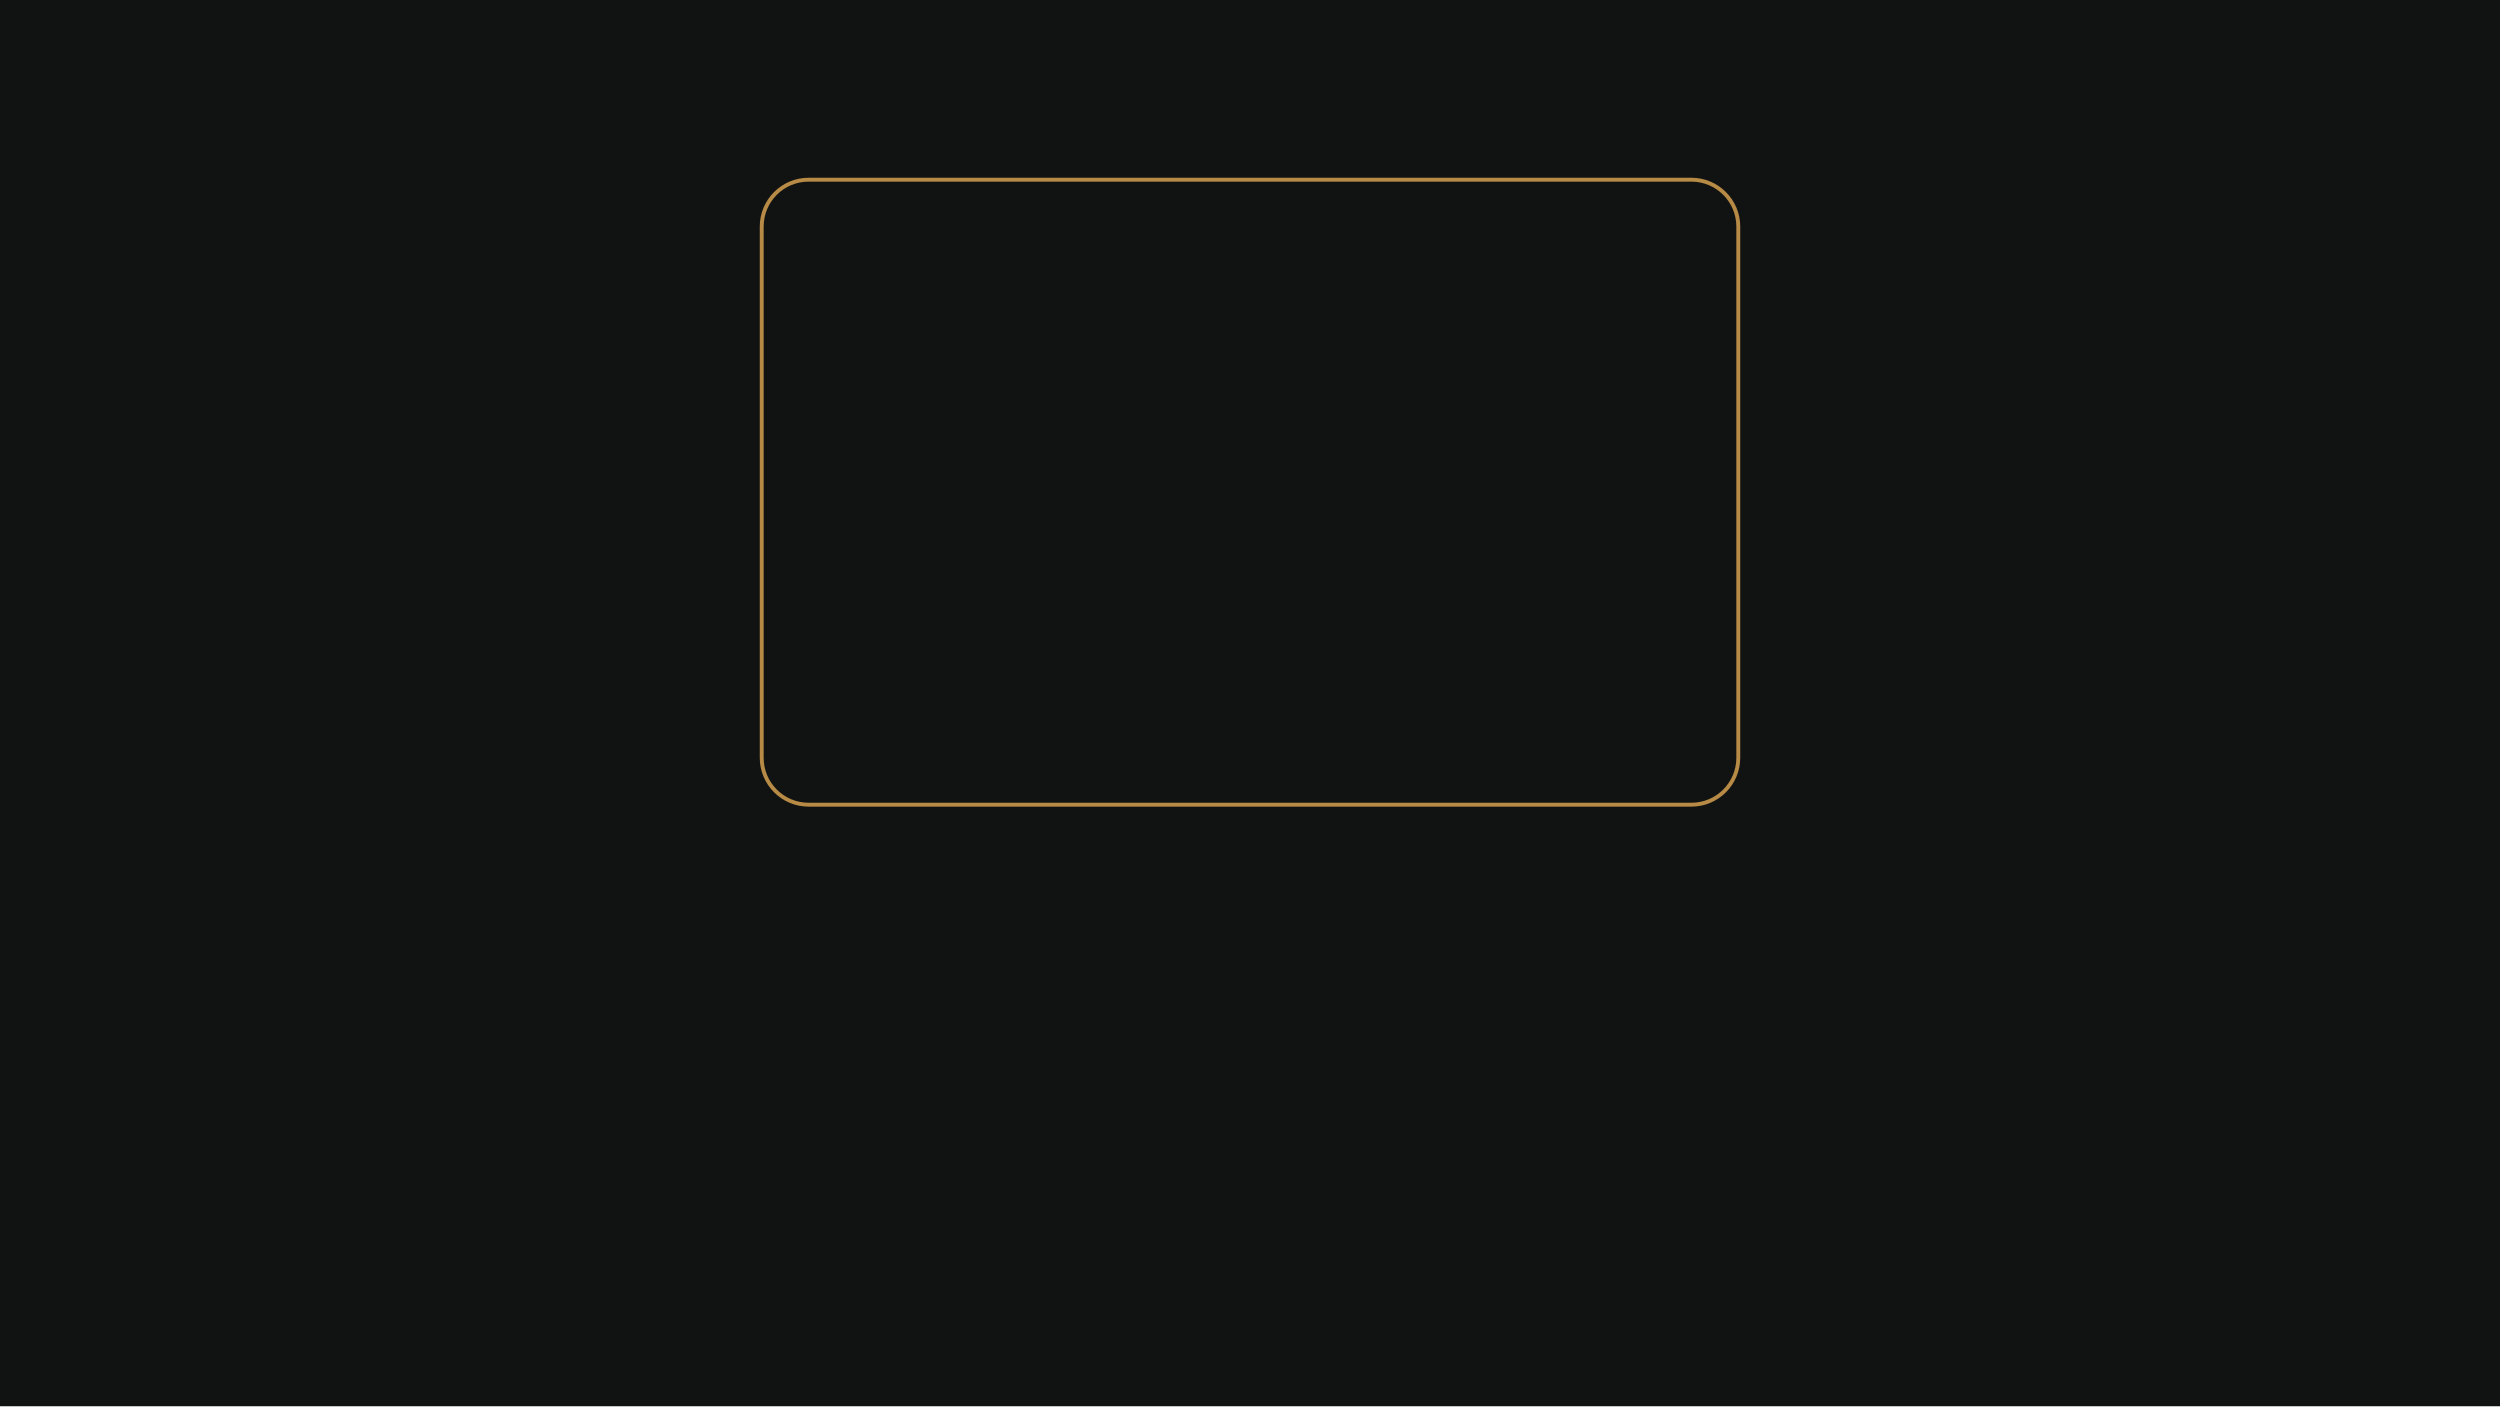
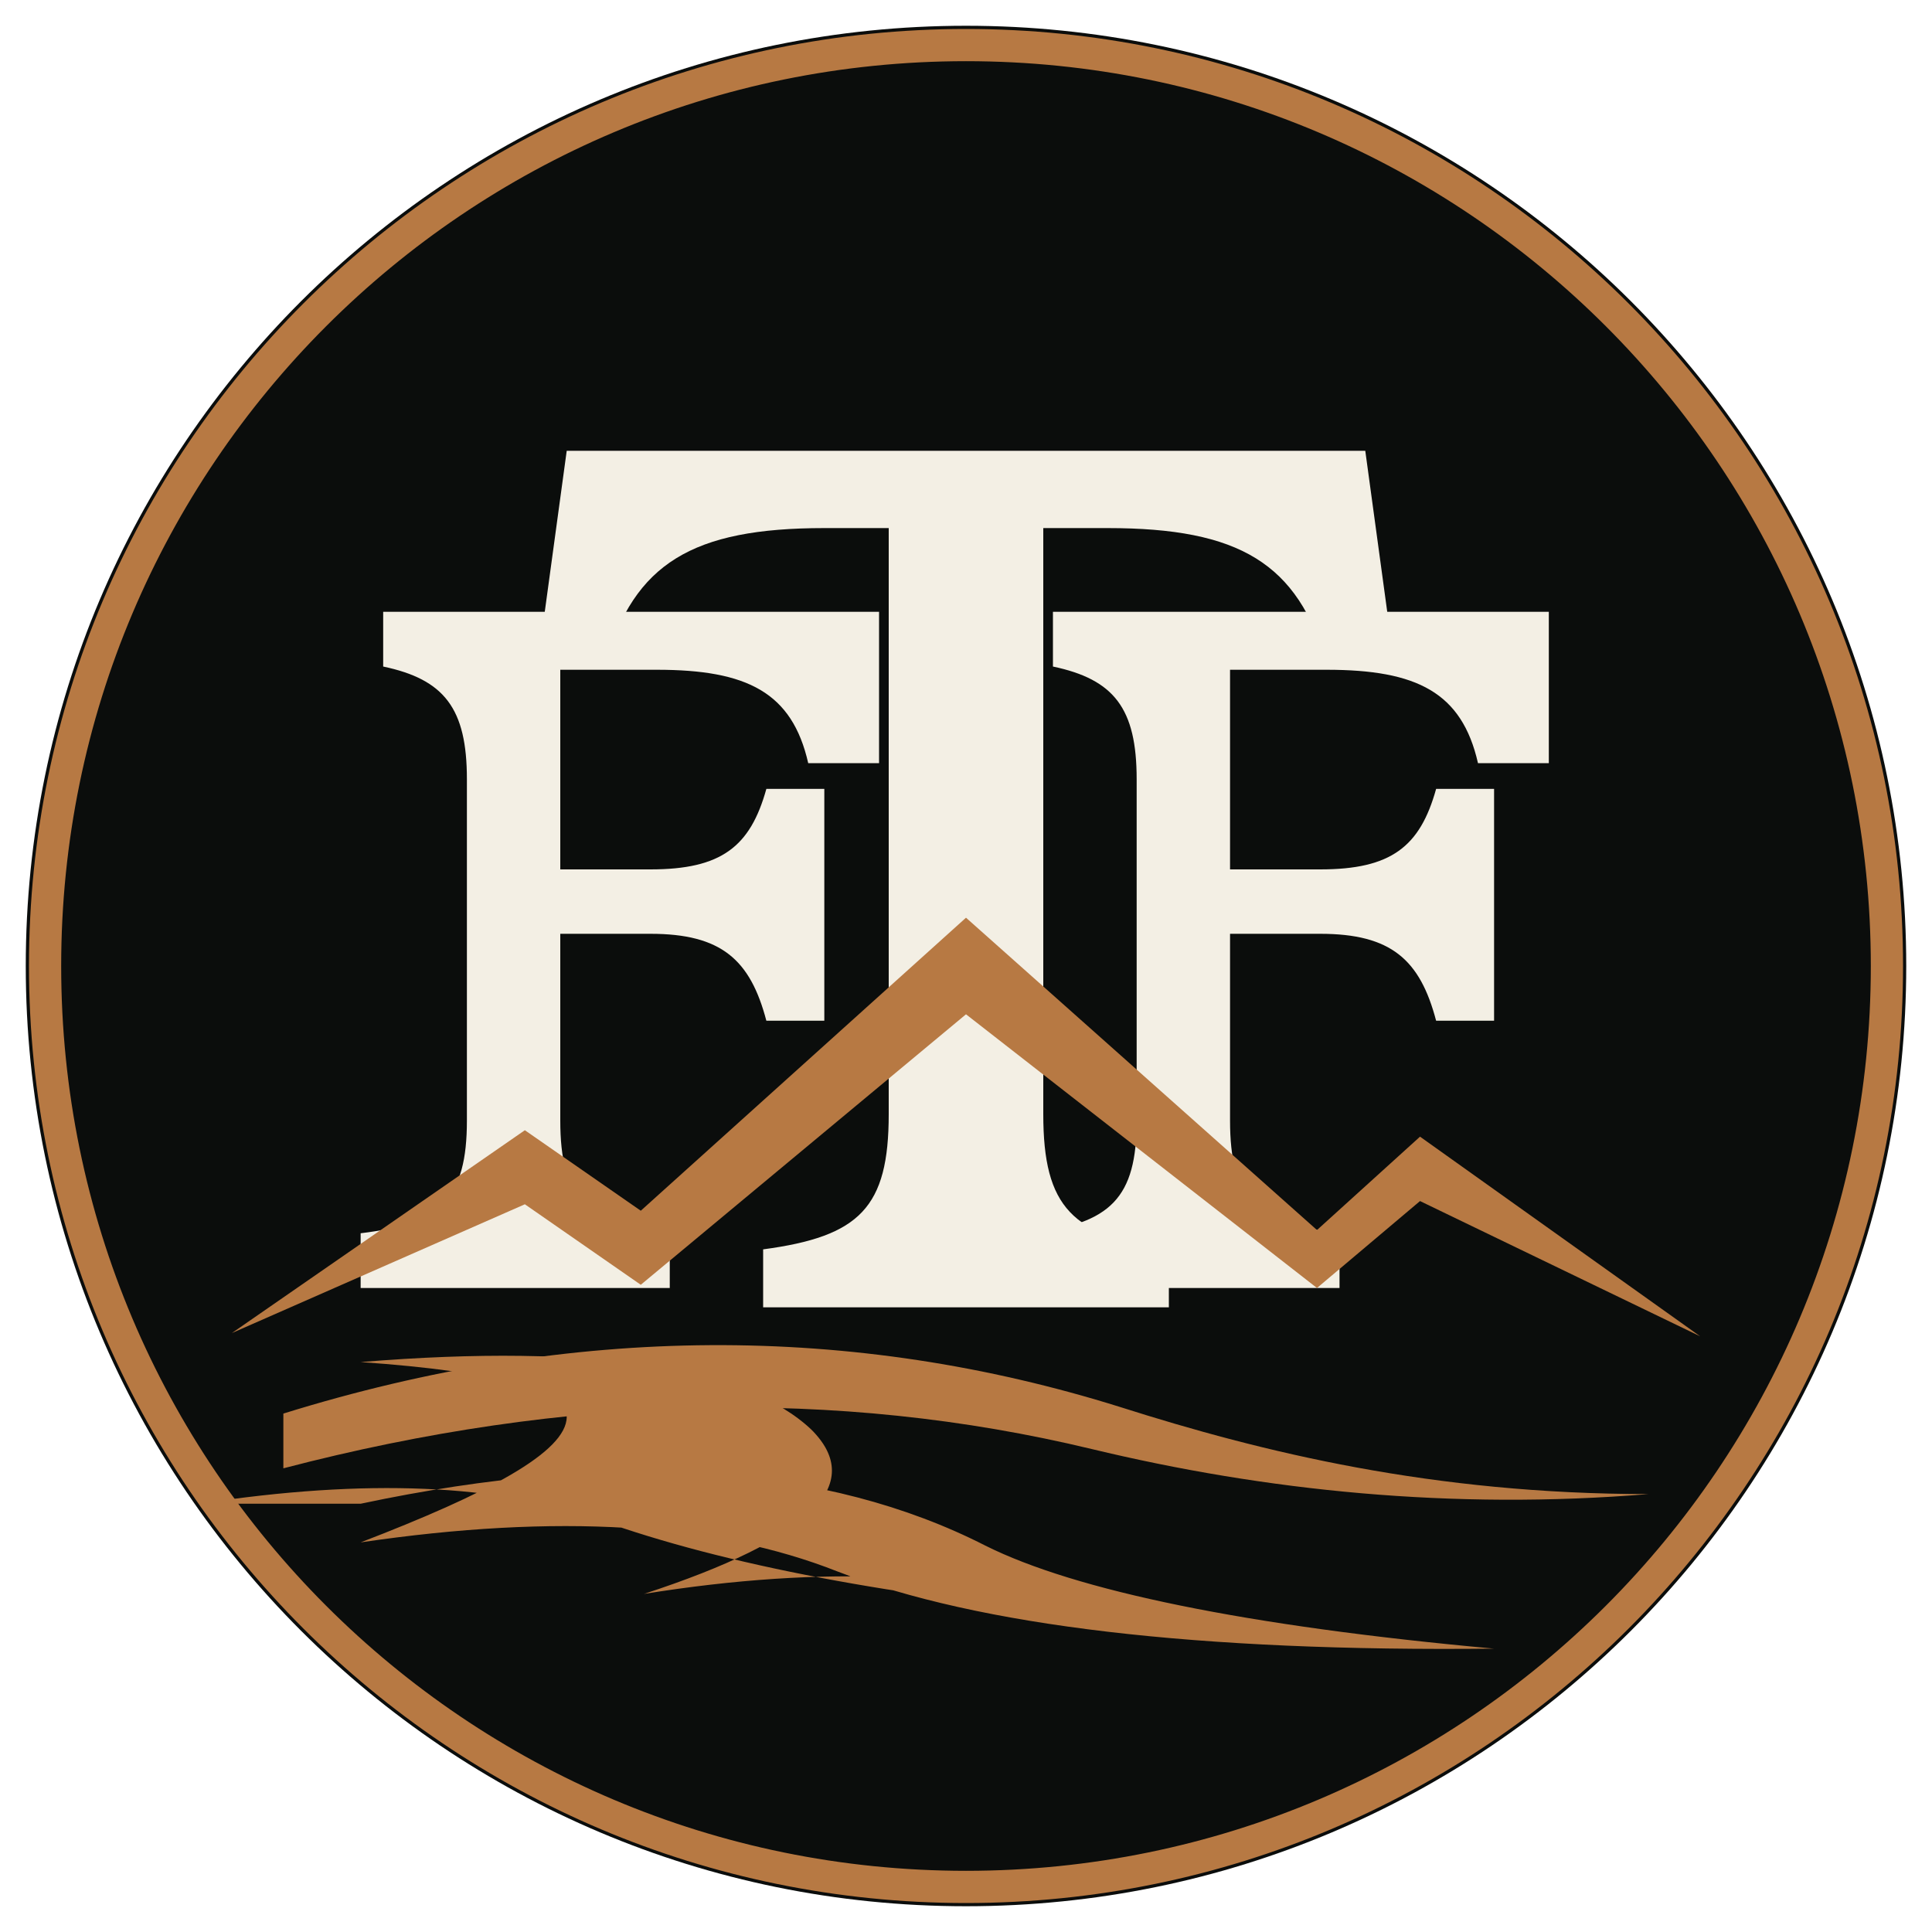
- <svg xmlns="http://www.w3.org/2000/svg" viewBox="0 0 1280 720" role="img" aria-labelledby="title desc">
-   <style>
-     .frame { animation: frame-in 3.8s ease-out both; }
-     .letter { opacity: 0; transform: translateY(14px); animation: letter-in 3.8s cubic-bezier(.2,.7,.2,1) both; }
-     .letter-f1 { animation-delay: .12s; }
-     .letter-f2 { animation-delay: .24s; }
-     .ridge { stroke-dasharray: 760; stroke-dashoffset: 760; animation: draw-ridge 3.8s ease-in-out .55s both; }
-     .wind { stroke-dasharray: 760; stroke-dashoffset: 760; animation: draw-wind 3.8s ease-in-out .78s both; }
-     .brand { opacity: 0; animation: brand-in 3.8s ease-out 1.35s both; }
-     @keyframes frame-in { 0% { opacity: 0; transform: scale(.96); } 18%,100% { opacity: 1; transform: scale(1); } }
-     @keyframes letter-in { 0%,12% { opacity: 0; transform: translateY(14px); } 34%,100% { opacity: 1; transform: translateY(0); } }
-     @keyframes draw-ridge { 0%,8% { stroke-dashoffset: 760; } 42%,100% { stroke-dashoffset: 0; } }
-     @keyframes draw-wind { 0%,8% { stroke-dashoffset: 760; } 44%,100% { stroke-dashoffset: 0; } }
-     @keyframes brand-in { 0%,8% { opacity: 0; transform: translateY(8px); } 30%,100% { opacity: 1; transform: translateY(0); } }
-     @media (prefers-reduced-motion: reduce) {
-       .frame, .letter, .ridge, .wind, .brand { animation: none; opacity: 1; transform: none; stroke-dashoffset: 0; }
-     }
-   </style>
-   <rect width="1280" height="720" fill="#101312" />
-   <g class="frame" transform="translate(390 92)">
-     <rect width="500" height="320" rx="24" fill="none" stroke="#b78a45" stroke-width="2" />
-     <path class="ridge" d="M38 240 C100 196 160 194 214 226 C268 258 329 264 376 224 C410 196 446 199 462 215" fill="none" stroke="#b78a45" stroke-width="8" stroke-linecap="round" />
-     <path class="wind" d="M38 270 C104 237 163 233 223 257 C284 283 353 286 410 254 C432 242 449 239 462 241" fill="none" stroke="#71808a" stroke-width="4" stroke-linecap="round" />
-     <g fill="none" stroke="#f3f1eb" stroke-width="14" stroke-linecap="square" stroke-linejoin="miter">
-       <path class="letter" d="M48 69 H181 M114 69 V220" />
-       <path class="letter letter-f1" d="M220 220 V69 H316 M220 138 H300" />
-       <path class="letter letter-f2" d="M358 220 V69 H454 M358 138 H438" />
-     </g>
+ <svg xmlns="http://www.w3.org/2000/svg" viewBox="0 0 600 600" role="img" aria-labelledby="title desc">
+   <circle cx="300" cy="300" r="292" fill="#0b0d0c" />
+   <circle cx="300" cy="300" r="286" fill="none" stroke="#b77943" stroke-width="10" />
+   <g fill="#f3efe4">
+     <path d="M119 190h154v47h-22c-5-22-19-29-47-29h-30v62h28c22 0 31-7 36-25h18v72h-18c-5-19-14-27-36-27h-28v58c0 24 8 32 34 35v17H112v-17c25-3 33-11 33-35V242c0-22-7-31-26-35z" />
+     <path d="M327 190h154v47h-22c-5-22-19-29-47-29h-30v62h28c22 0 31-7 36-25h18v72h-18c-5-19-14-27-36-27h-28v58c0 24 8 32 34 35v17h-96v-17c25-3 33-11 33-35V242c0-22-7-31-26-35z" />
  </g>
-   <g class="brand" text-anchor="middle">
-     <text x="640" y="505" fill="#f3f1eb" font-family="Georgia, 'Times New Roman', serif" font-size="62" letter-spacing="8">THAMES</text>
-     <text x="640" y="558" fill="#b78a45" font-family="Arial, Helvetica, sans-serif" font-size="25" font-weight="600" letter-spacing="8">FIELD &amp; FILMS</text>
-     <text x="640" y="609" fill="#899194" font-family="Arial, Helvetica, sans-serif" font-size="14" letter-spacing="3">OUTDOOR PHOTOGRAPHY  •  FILM  •  AERIAL</text>
-   </g>
+   <path fill="#f3efe4" d="M176 140h248l9 66h-21c-9-31-27-42-68-42h-20v182c0 29 9 38 39 42v18H237v-18c30-4 39-13 39-42V164h-20c-41 0-59 11-68 42h-21z" />
+   <path fill="#b77943" d="M72 414l91-63 36 25 101-91 109 97 32-29 87 62-87-42-32 27-109-85-101 84-36-25z" />
+   <path fill="#b77943" d="M88 439c90-28 177-28 260-2 44 14 97 27 164 27-61 5-119-1-173-14-79-19-163-17-251 6z" />
+   <path fill="#b77943" d="M112 467c80-17 145-12 194 13 28 14 81 25 158 32-92 1-160-7-204-24-38-15-87-18-148-9 39-15 64-28 64-39 0-8-21-14-64-17 73-6 120 2 140 21 17 17 0 34-52 51 56-9 104-7 144 7-66-6-119-16-158-30-31-11-72-13-124-5z" />
</svg>
